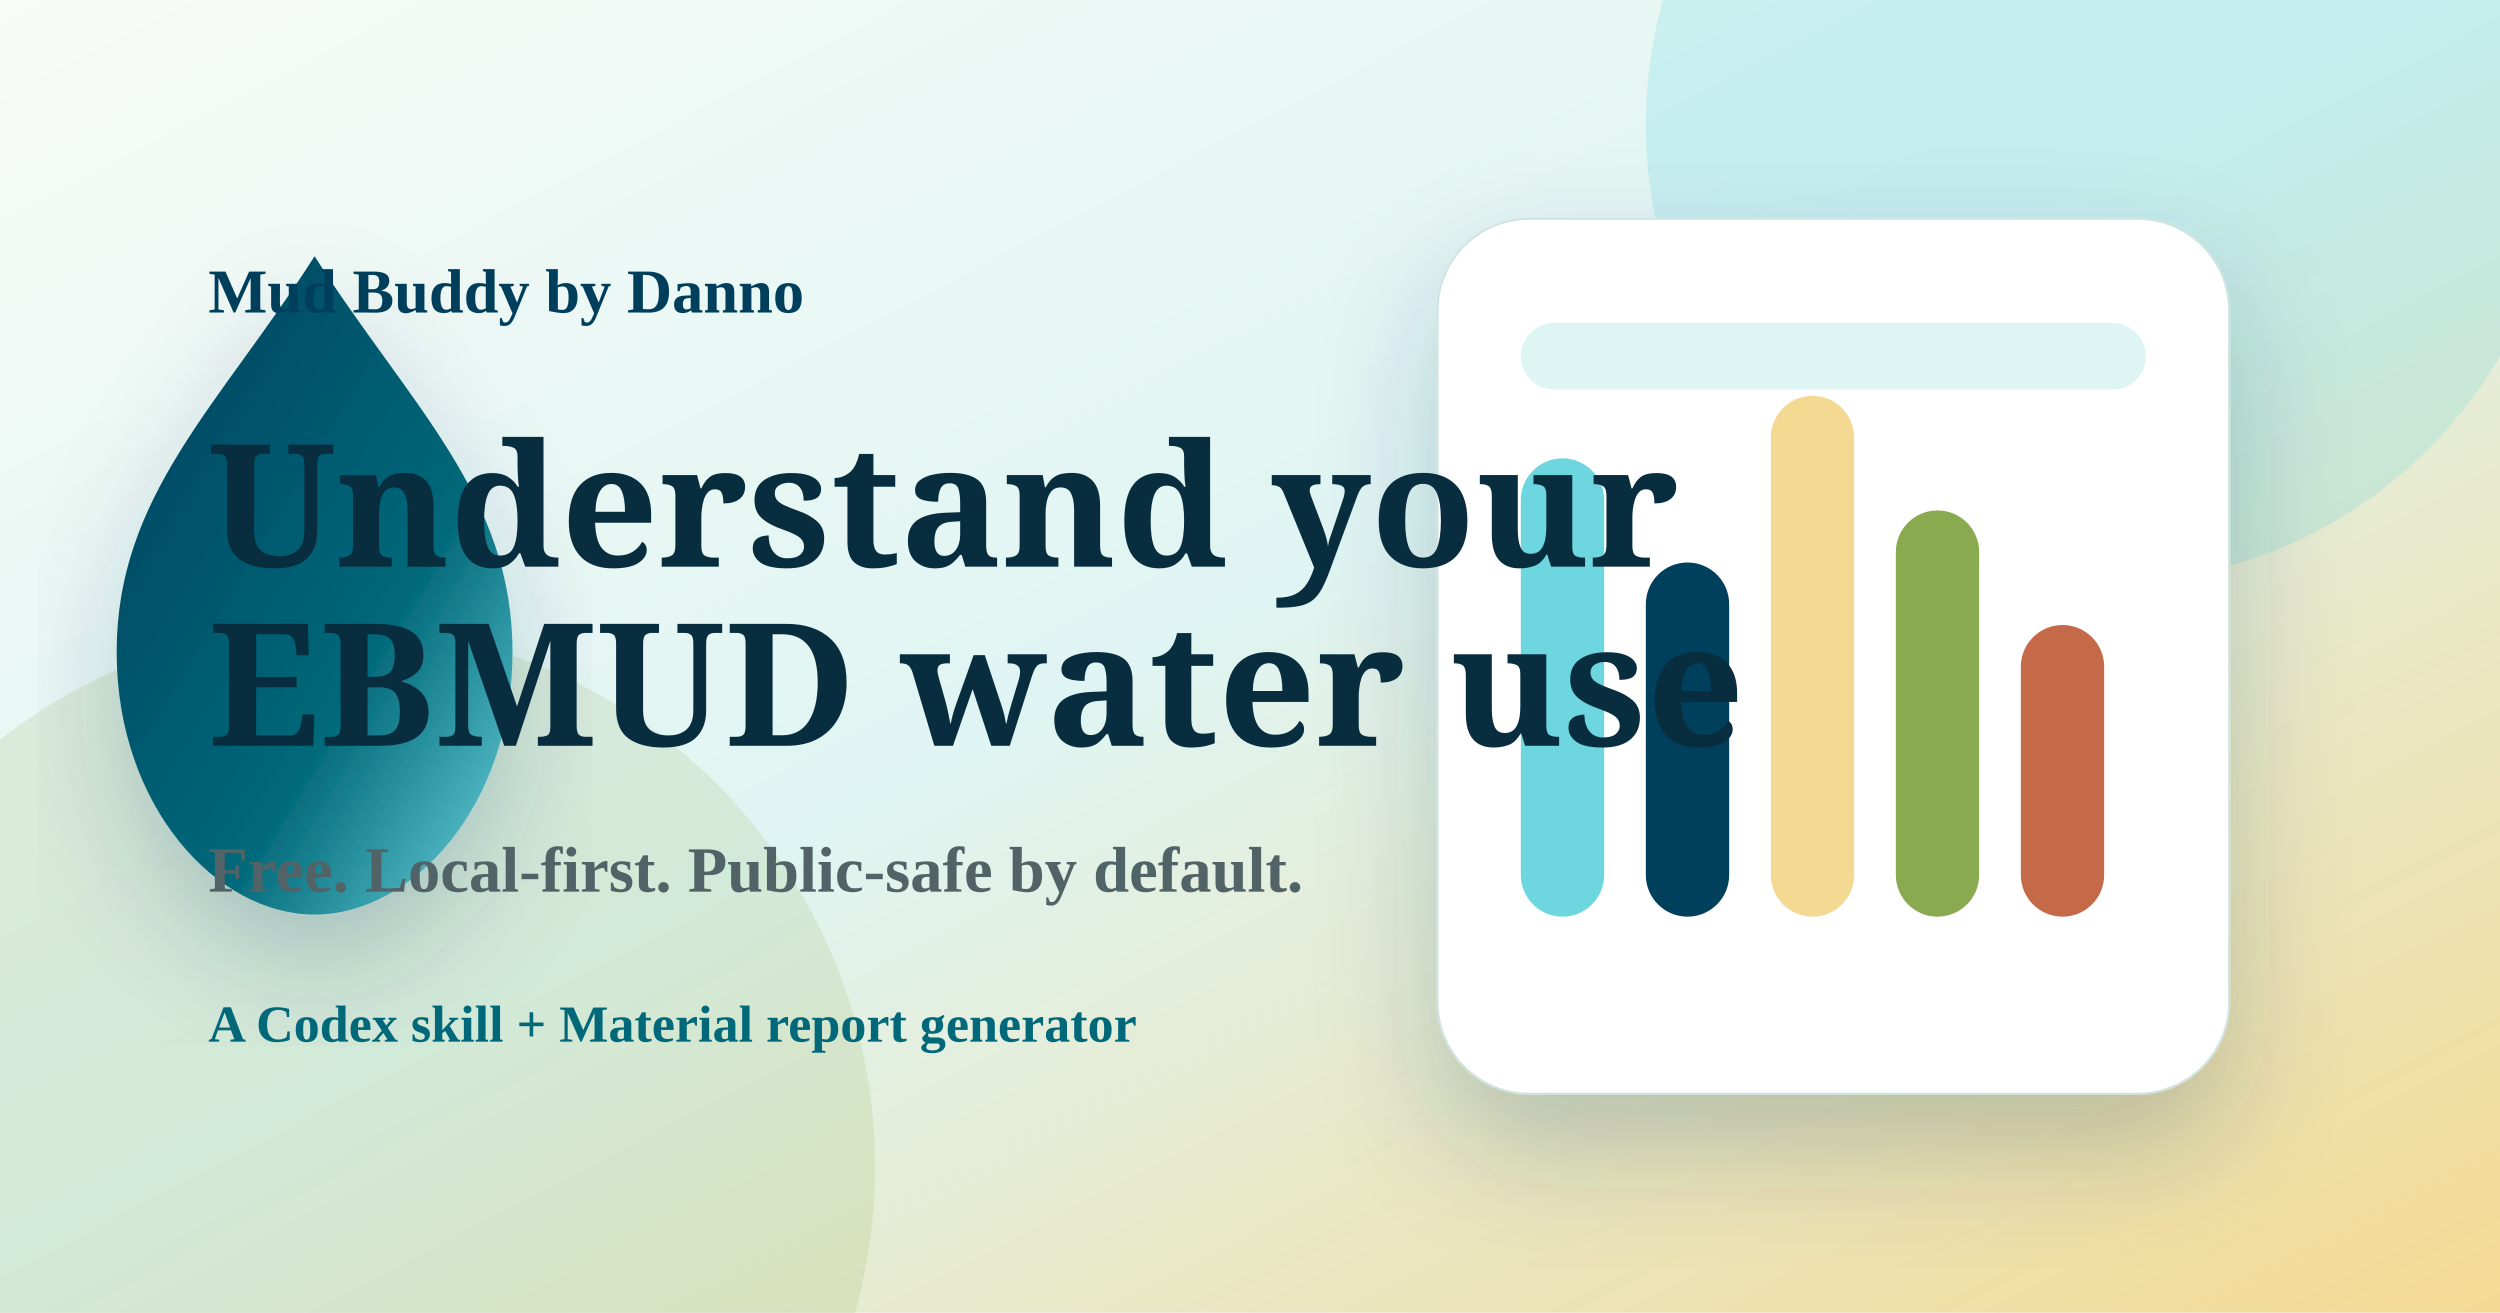
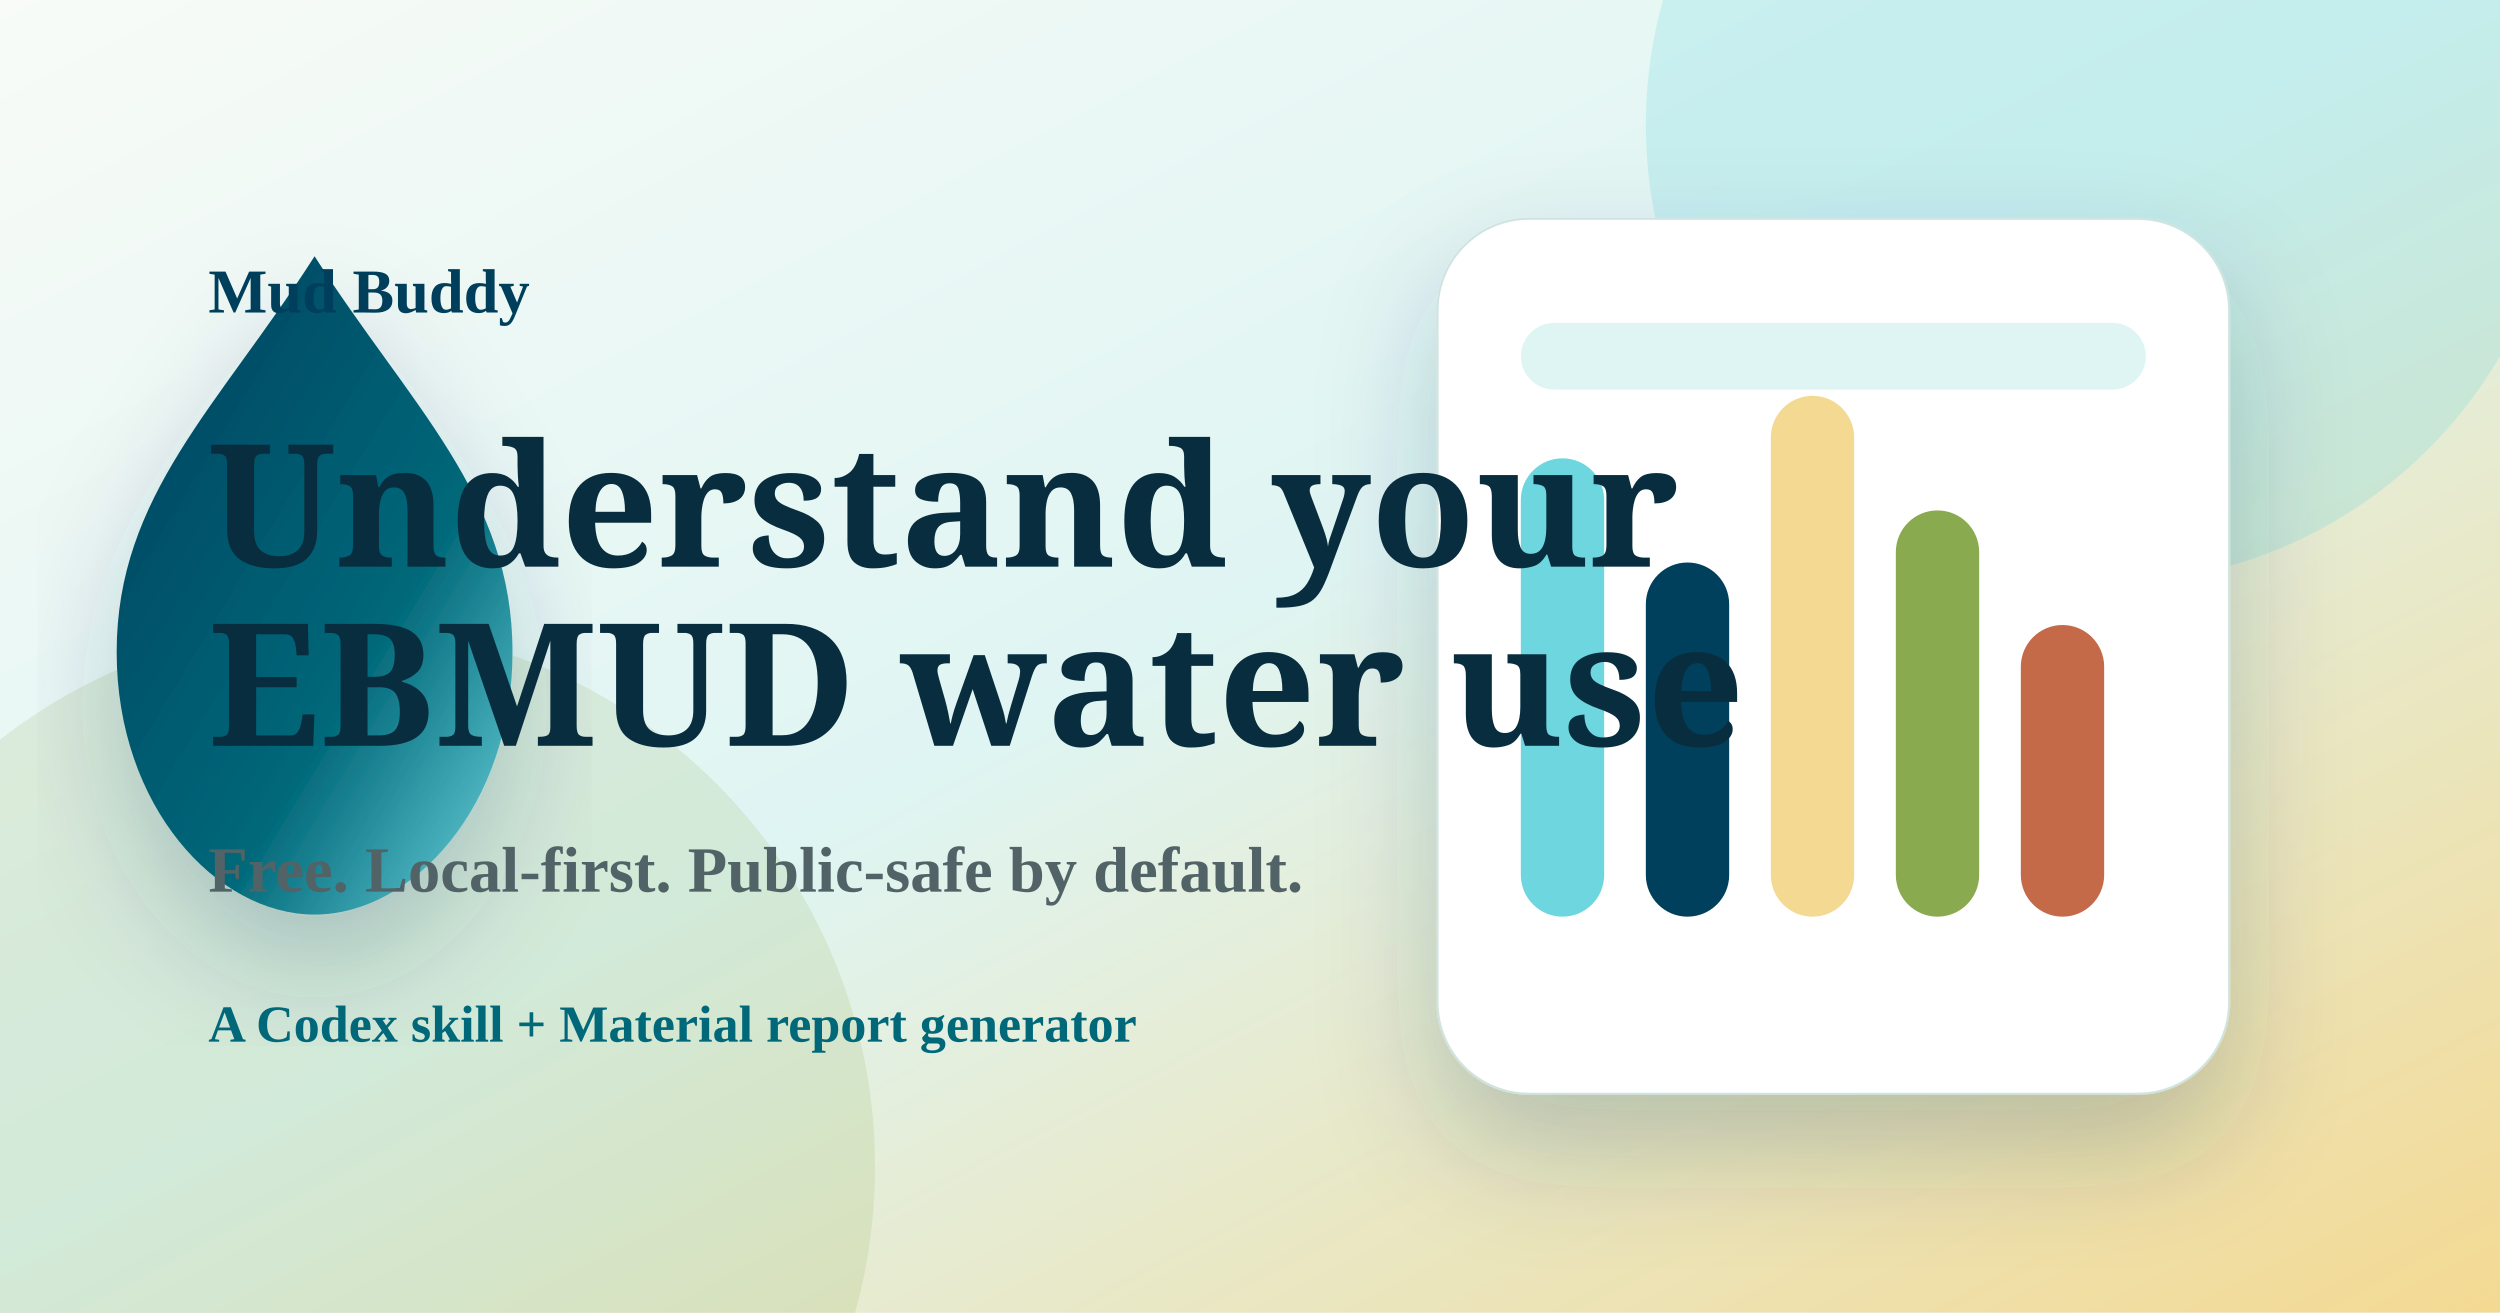
- <svg xmlns="http://www.w3.org/2000/svg" width="1200" height="630" viewBox="0 0 1200 630" role="img" aria-label="Mud Buddy by Danno social card">
+ <svg xmlns="http://www.w3.org/2000/svg" width="1200" height="630" viewBox="0 0 1200 630" role="img" aria-label="Mud Buddy social card">
  <defs>
    <linearGradient id="bg" x1="0" y1="0" x2="1" y2="1">
      <stop stop-color="#f8fbf7" />
      <stop offset=".48" stop-color="#dff5f3" />
      <stop offset="1" stop-color="#f4d992" />
    </linearGradient>
    <linearGradient id="drop" x1="0" y1="0" x2="1" y2="1">
      <stop stop-color="#003f5c" />
      <stop offset=".62" stop-color="#006879" />
      <stop offset="1" stop-color="#6ed6df" />
    </linearGradient>
    <filter id="shadow" x="-20%" y="-20%" width="140%" height="140%">
      <feDropShadow dx="0" dy="26" stdDeviation="28" flood-color="#003f5c" flood-opacity=".22" />
    </filter>
  </defs>
  <rect width="1200" height="630" fill="url(#bg)" />
  <circle cx="1010" cy="60" r="220" fill="#6ed6df" opacity=".24" />
  <circle cx="160" cy="560" r="260" fill="#8aaa4f" opacity=".16" />
  <g filter="url(#shadow)">
    <rect x="690" y="105" width="380" height="420" rx="44" fill="#fff" stroke="#cfe4e1" />
    <rect x="730" y="155" width="300" height="32" rx="16" fill="#dff5f3" />
    <rect x="730" y="220" width="40" height="220" rx="20" fill="#6ed6df" />
    <rect x="790" y="270" width="40" height="170" rx="20" fill="#003f5c" />
    <rect x="850" y="190" width="40" height="250" rx="20" fill="#f4d992" />
    <rect x="910" y="245" width="40" height="195" rx="20" fill="#8aaa4f" />
    <rect x="970" y="300" width="40" height="140" rx="20" fill="#c46a4a" />
  </g>
  <path d="M151 123c46 72 95 115 95 190 0 74-48 126-95 126S56 387 56 313c0-75 49-118 95-190Z" fill="url(#drop)" filter="url(#shadow)" />
-   <text x="100" y="150" font-family="Source Sans 3, Arial, sans-serif" font-size="30" font-weight="800" fill="#003f5c">Mud Buddy by Danno</text>
+   <text x="100" y="150" font-family="Source Sans 3, Arial, sans-serif" font-size="30" font-weight="800" fill="#003f5c">Mud Buddy</text>
  <text x="100" y="272" font-family="Newsreader, Georgia, serif" font-size="82" font-weight="750" fill="#082d3f">Understand your</text>
  <text x="100" y="358" font-family="Newsreader, Georgia, serif" font-size="82" font-weight="750" fill="#082d3f">EBMUD water use</text>
  <text x="100" y="428" font-family="Source Sans 3, Arial, sans-serif" font-size="31" font-weight="600" fill="#516366">Free. Local-first. Public-safe by default.</text>
  <text x="100" y="500" font-family="Source Sans 3, Arial, sans-serif" font-size="25" font-weight="800" fill="#006879">A Codex skill + Material report generator</text>
</svg>
